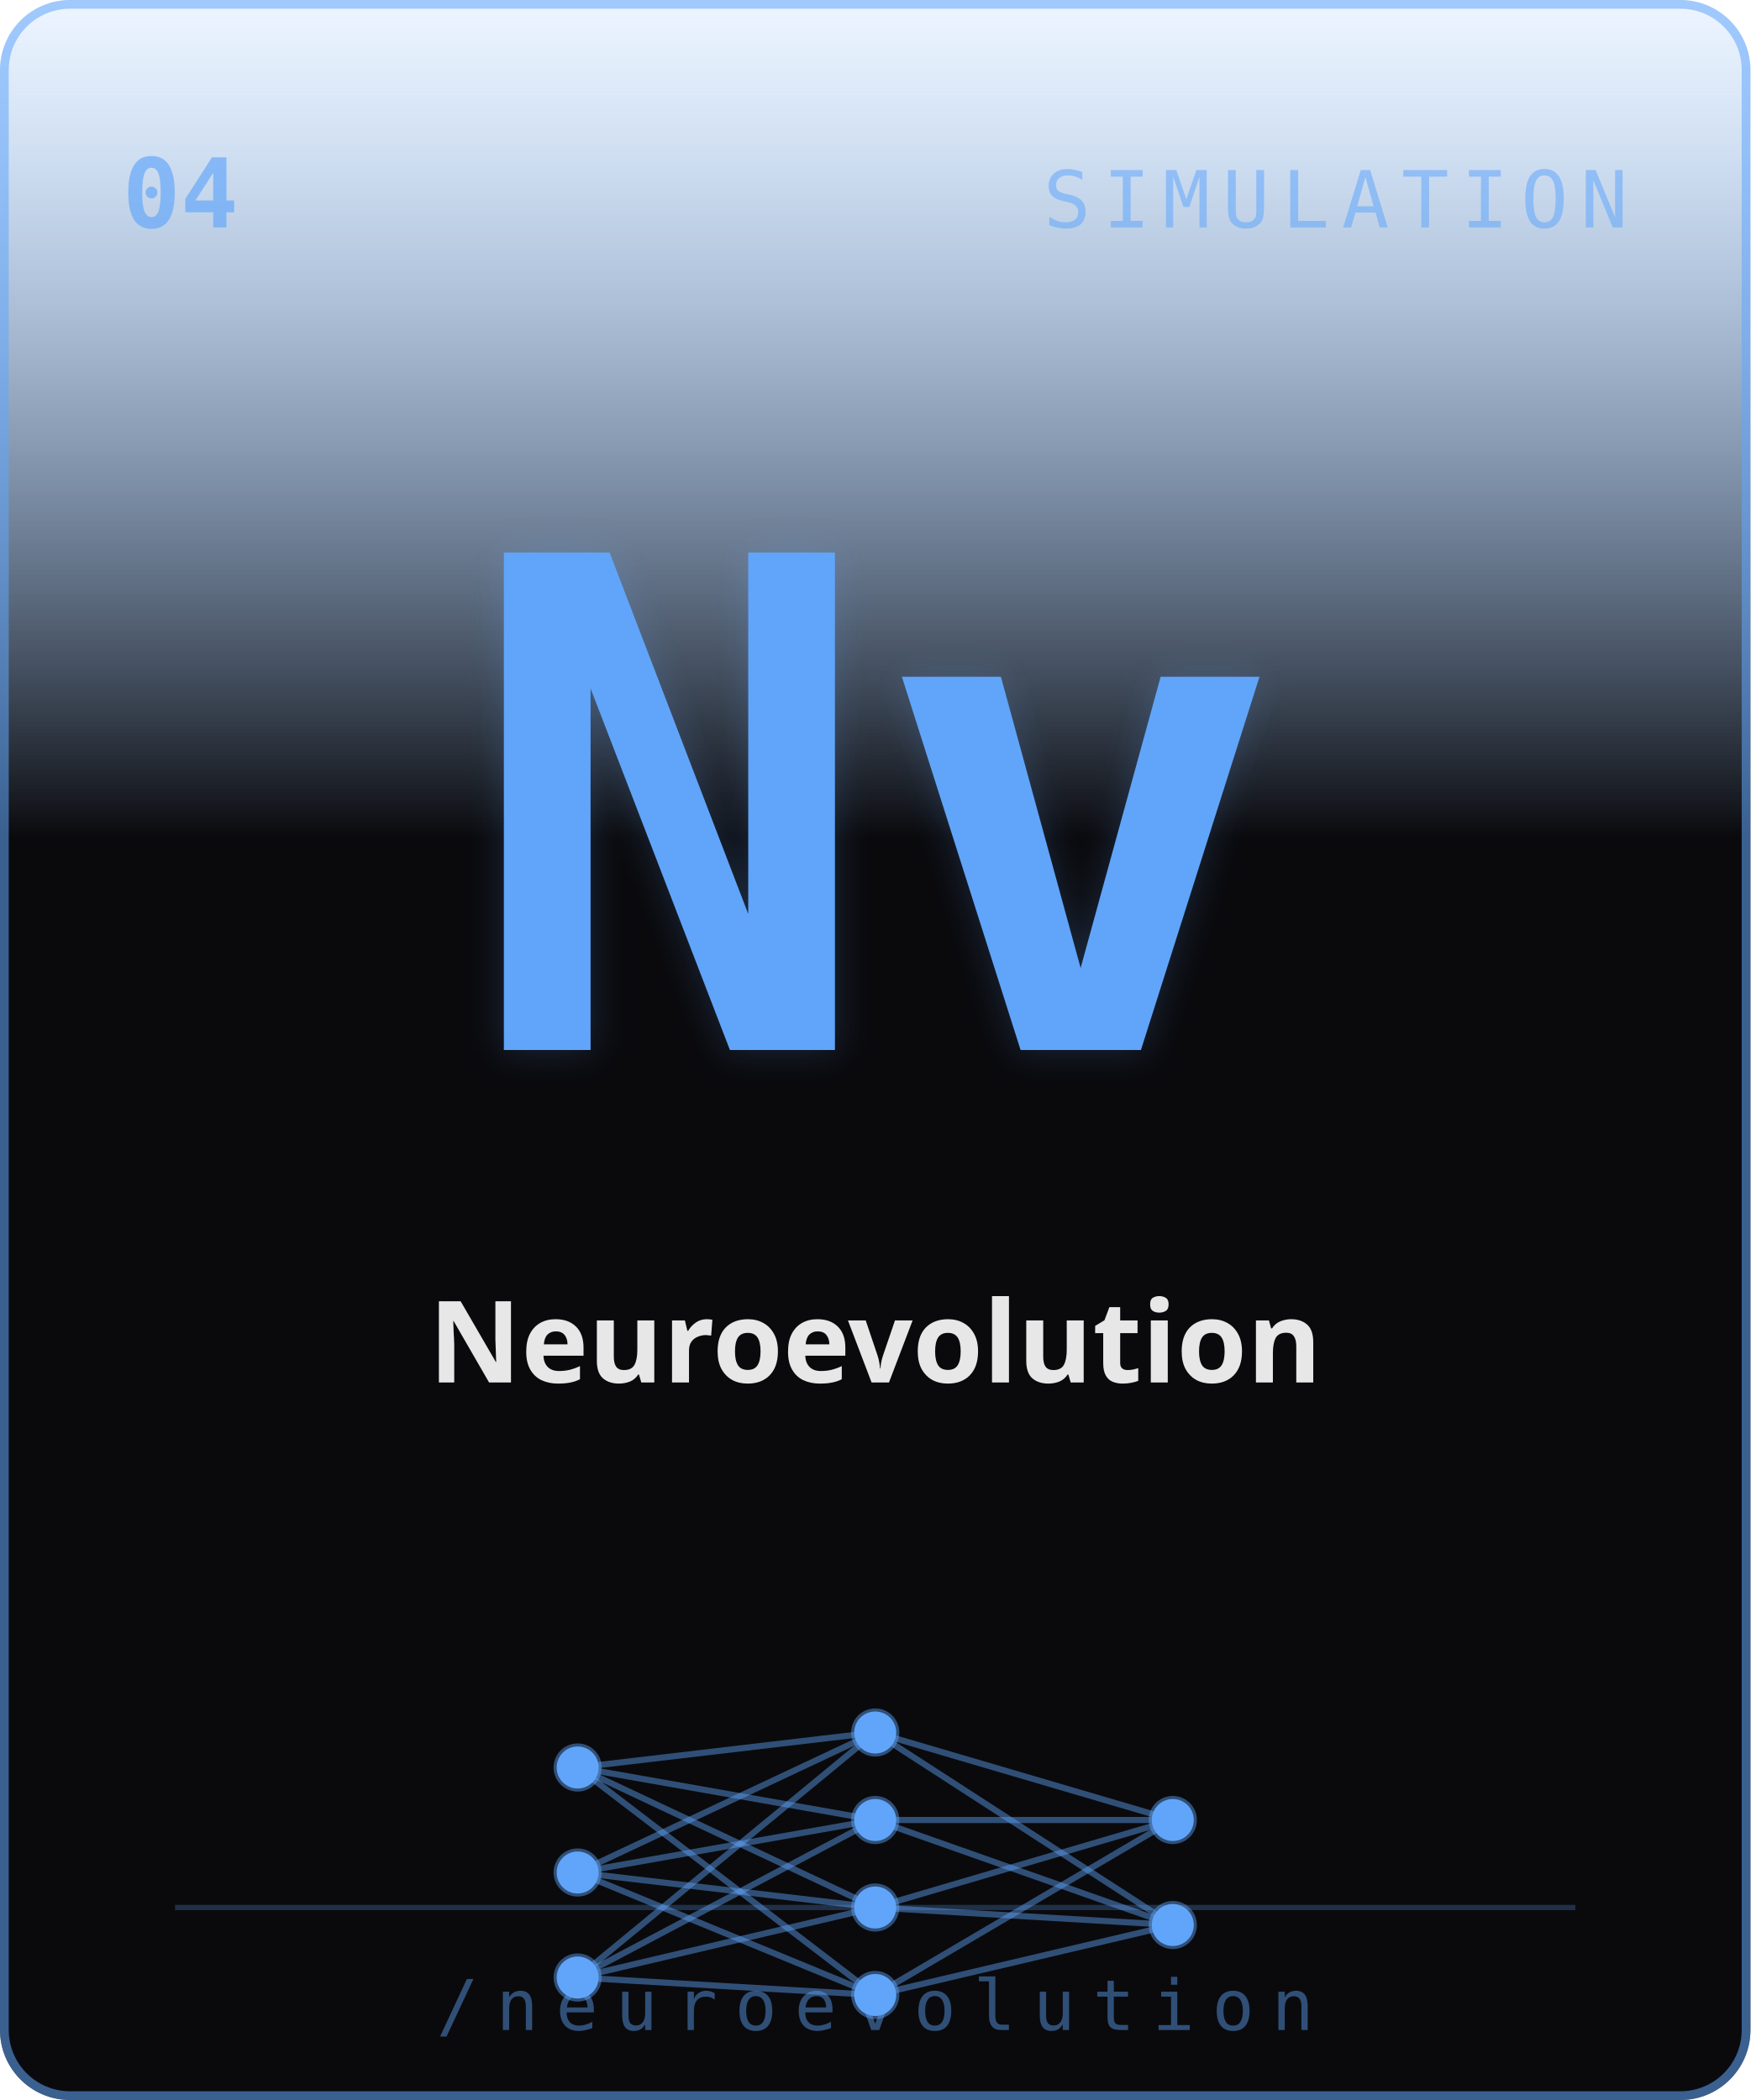
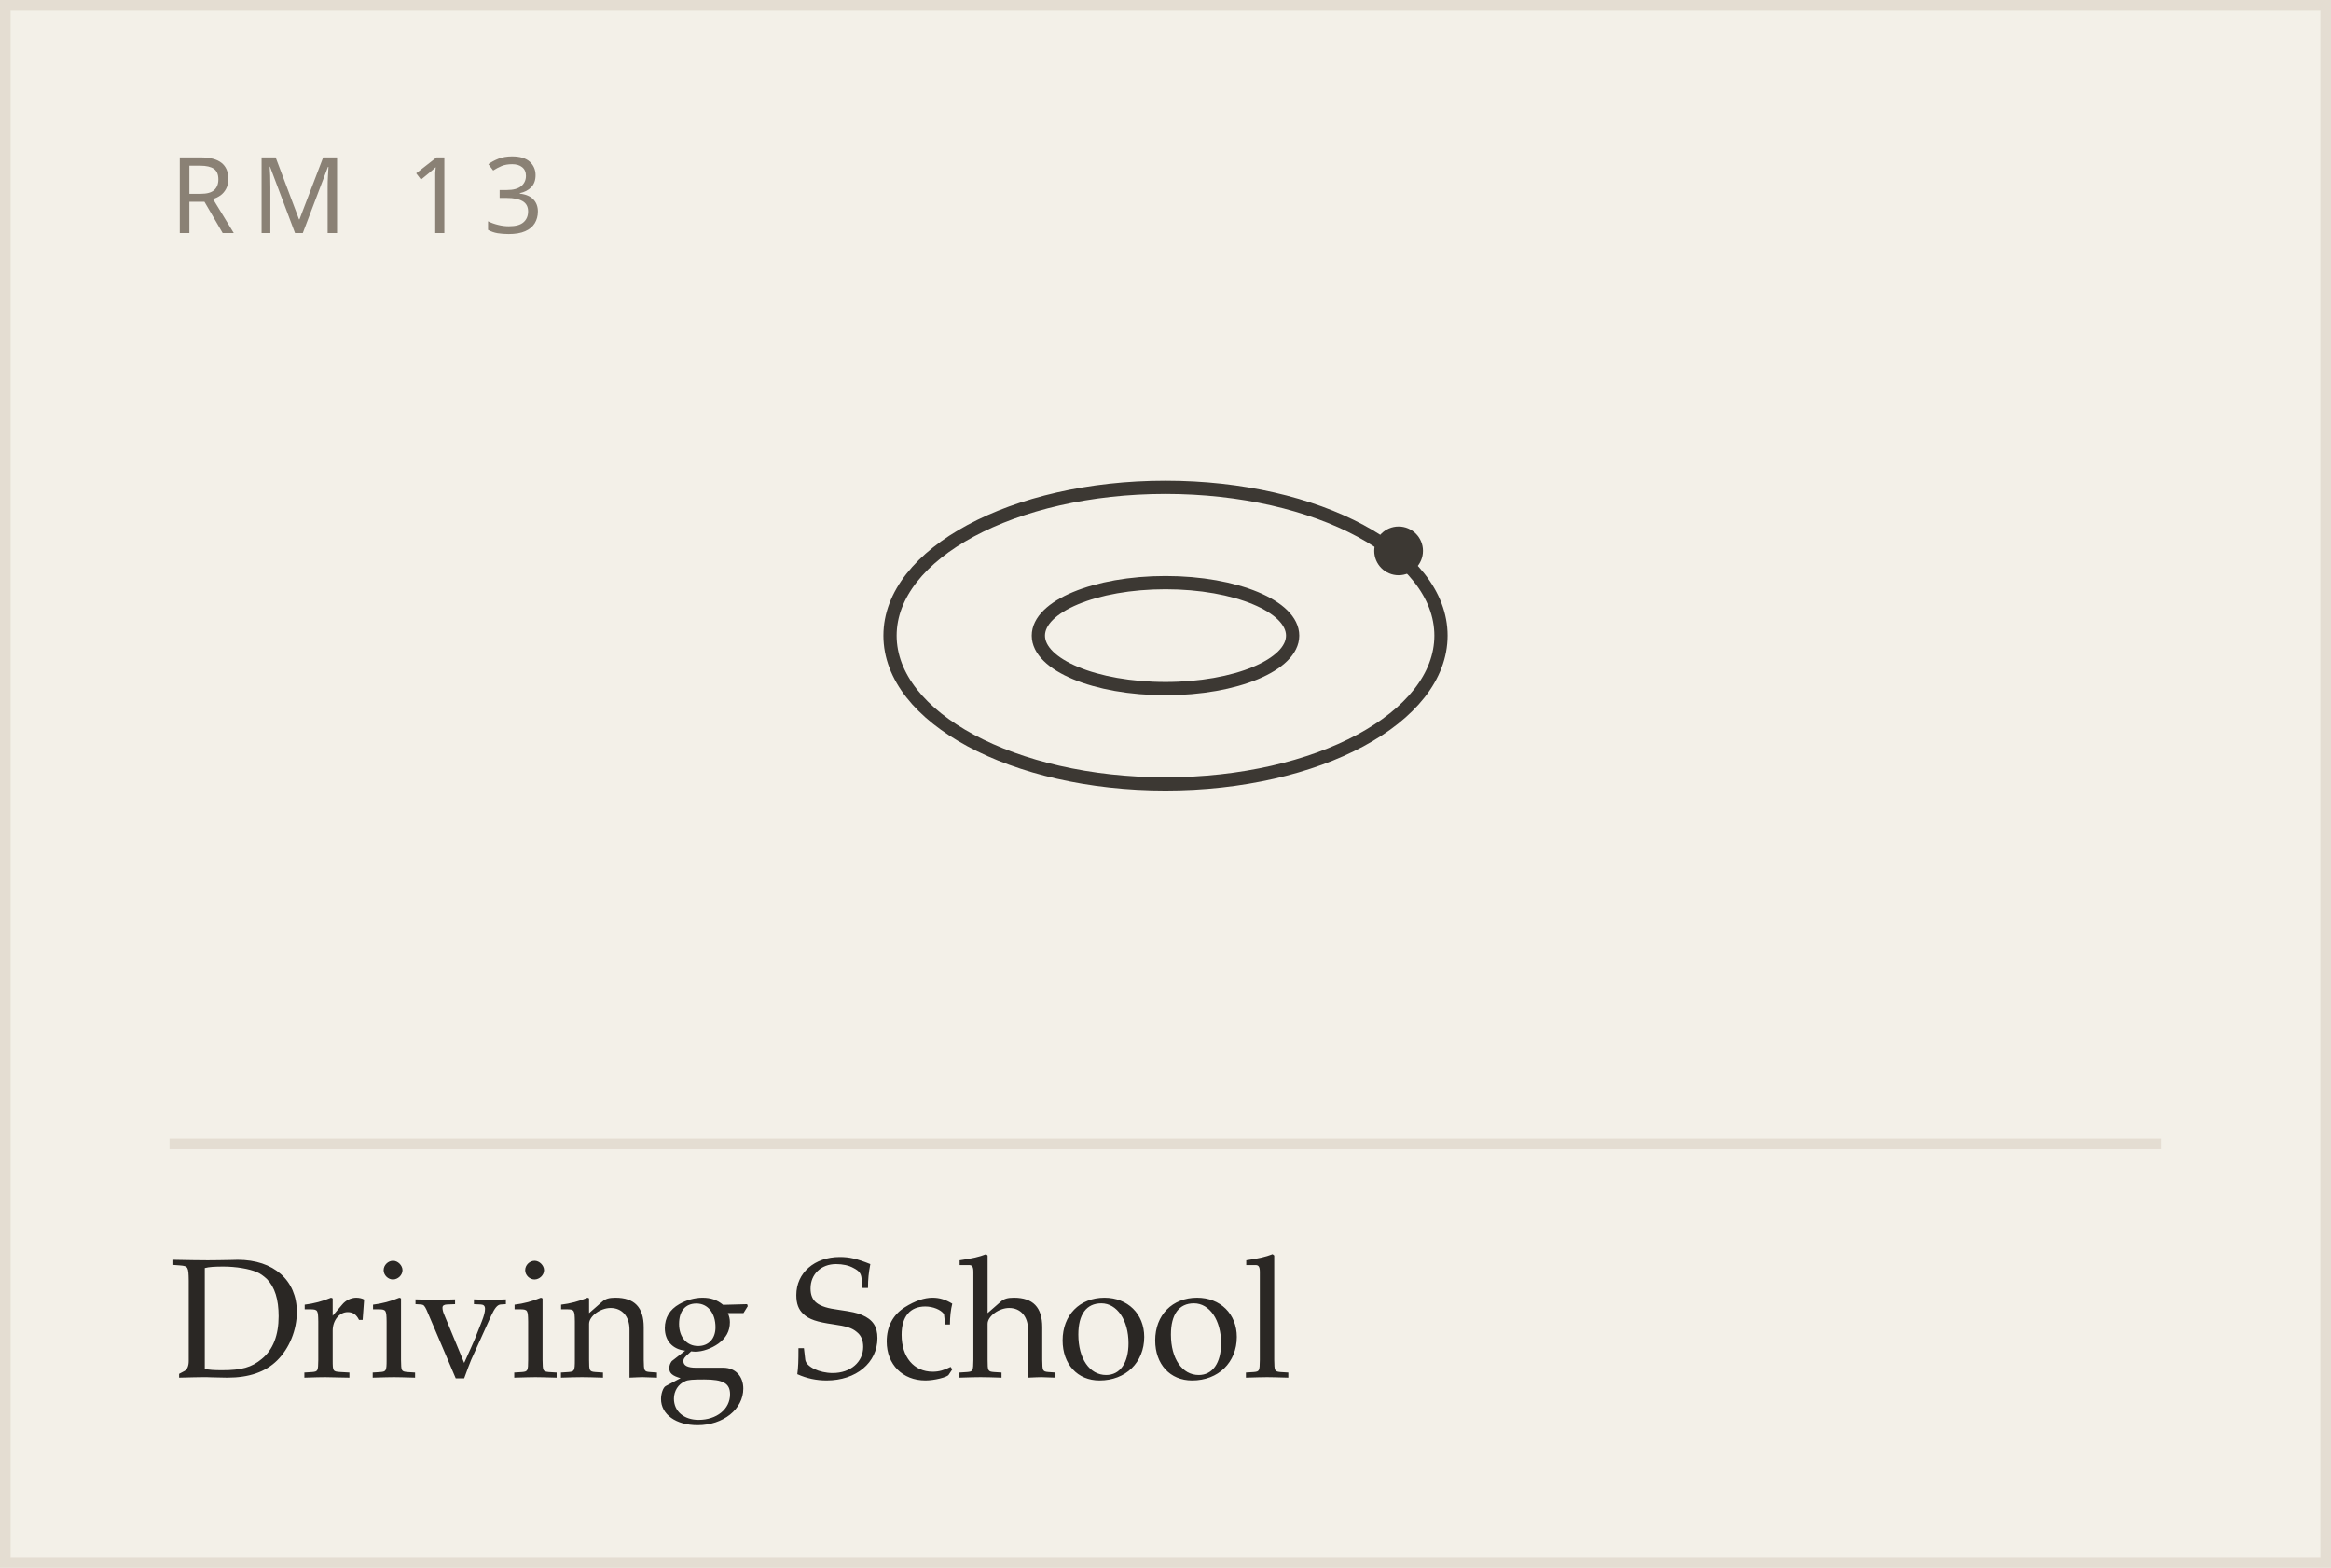
- <svg xmlns="http://www.w3.org/2000/svg" viewBox="0 0 200 240" width="200" height="240" role="img" aria-label="Neuroevolution">
-   <defs>
-     <linearGradient id="bg" x1="0" y1="0" x2="0" y2="1">
-       <stop offset="0" stop-color="#60a5fa" stop-opacity="0.10" />
-       <stop offset="0.4" stop-color="#0a0a0d" stop-opacity="1" />
-       <stop offset="1" stop-color="#0a0a0d" stop-opacity="1" />
-     </linearGradient>
-     <filter id="glow" x="-30%" y="-30%" width="160%" height="160%">
-       <feGaussianBlur stdDeviation="2" />
-     </filter>
-   </defs>
-   <rect width="200" height="240" rx="8" ry="8" fill="url(#bg)" />
-   <rect x="0.5" y="0.5" width="199" height="239" rx="7.5" ry="7.5" fill="none" stroke="#60a5fa" stroke-opacity="0.55" stroke-width="1">
-     <animate attributeName="stroke-opacity" values="0.55;0.95;0.55" dur="3.2s" repeatCount="indefinite" />
-   </rect>
-   <text x="14" y="26" font-family="ui-monospace, SFMono-Regular, Menlo, monospace" font-size="11" font-weight="700" fill="#60a5fa" fill-opacity="0.65">04</text>
-   <text x="186" y="26" text-anchor="end" font-family="ui-monospace, SFMono-Regular, Menlo, monospace" font-size="9" letter-spacing="1.4" fill="#60a5fa" fill-opacity="0.55">SIMULATION</text>
-   <text x="100" y="120" text-anchor="middle" font-family="ui-monospace, SFMono-Regular, Menlo, monospace" font-size="78" font-weight="800" fill="#60a5fa" fill-opacity="0.20" filter="url(#glow)">Nv</text>
-   <text x="100" y="120" text-anchor="middle" font-family="ui-monospace, SFMono-Regular, Menlo, monospace" font-size="78" font-weight="800" fill="#60a5fa">Nv</text>
-   <text x="100" y="158" text-anchor="middle" font-family="ui-sans-serif, system-ui, sans-serif" font-size="13" font-weight="600" fill="#fafafa" fill-opacity="0.92">Neuroevolution</text>
-   <g transform="translate(60,196)" fill="#60a5fa" stroke="#60a5fa" stroke-opacity="0.45" stroke-width="0.7">
-     <line x1="6" y1="6" x2="40" y2="2" />
-     <line x1="6" y1="6" x2="40" y2="12" />
-     <line x1="6" y1="6" x2="40" y2="22" />
-     <line x1="6" y1="6" x2="40" y2="32" />
-     <line x1="6" y1="18" x2="40" y2="2" />
-     <line x1="6" y1="18" x2="40" y2="12" />
-     <line x1="6" y1="18" x2="40" y2="22" />
-     <line x1="6" y1="18" x2="40" y2="32" />
-     <line x1="6" y1="30" x2="40" y2="2" />
-     <line x1="6" y1="30" x2="40" y2="12" />
-     <line x1="6" y1="30" x2="40" y2="22" />
-     <line x1="6" y1="30" x2="40" y2="32" />
-     <line x1="40" y1="2" x2="74" y2="12" />
-     <line x1="40" y1="2" x2="74" y2="24" />
-     <line x1="40" y1="12" x2="74" y2="12" />
-     <line x1="40" y1="12" x2="74" y2="24" />
-     <line x1="40" y1="22" x2="74" y2="12" />
-     <line x1="40" y1="22" x2="74" y2="24" />
-     <line x1="40" y1="32" x2="74" y2="12" />
-     <line x1="40" y1="32" x2="74" y2="24" />
-     <circle cx="6" cy="6" r="2.4" />
-     <circle cx="6" cy="18" r="2.4" />
-     <circle cx="6" cy="30" r="2.4" />
-     <circle cx="40" cy="2" r="2.4" />
-     <circle cx="40" cy="12" r="2.4" />
-     <circle cx="40" cy="22" r="2.4" />
-     <circle cx="40" cy="32" r="2.4" />
-     <circle cx="74" cy="12" r="2.4" />
-     <circle cx="74" cy="24" r="2.4" />
+ <svg xmlns="http://www.w3.org/2000/svg" viewBox="0 0 220 148" width="220" height="148" role="img" aria-label="Driving School">
+   <rect width="220" height="148" fill="#f3f0e8" />
+   <rect x="0.5" y="0.5" width="219" height="147" fill="none" stroke="#e4ddd2" />
+   <text x="16" y="22" font-family="ui-sans-serif, system-ui, sans-serif" font-size="10" letter-spacing="1.5" fill="#8a8175">RM 13</text>
+   <g transform="translate(78,40)" fill="none" stroke="#3c3833" stroke-width="1.25" stroke-linejoin="round" stroke-linecap="round">
+     <ellipse cx="32" cy="20" rx="26" ry="14" />
+     <ellipse cx="32" cy="20" rx="12" ry="5" />
+     <circle cx="54" cy="12" r="2.3" fill="#3c3833" stroke="none" />
  </g>
-   <line x1="20" y1="218" x2="180" y2="218" stroke="#60a5fa" stroke-opacity="0.25" stroke-width="0.6" />
-   <text x="100" y="232" text-anchor="middle" font-family="ui-monospace, SFMono-Regular, Menlo, monospace" font-size="8" letter-spacing="2" fill="#60a5fa" fill-opacity="0.45">/neuroevolution</text>
+   <line x1="16" y1="108" x2="204" y2="108" stroke="#e4ddd2" />
+   <text x="16" y="130" font-family="Georgia, 'Iowan Old Style', Palatino, serif" font-size="16" fill="#2a2724">Driving School</text>
</svg>
